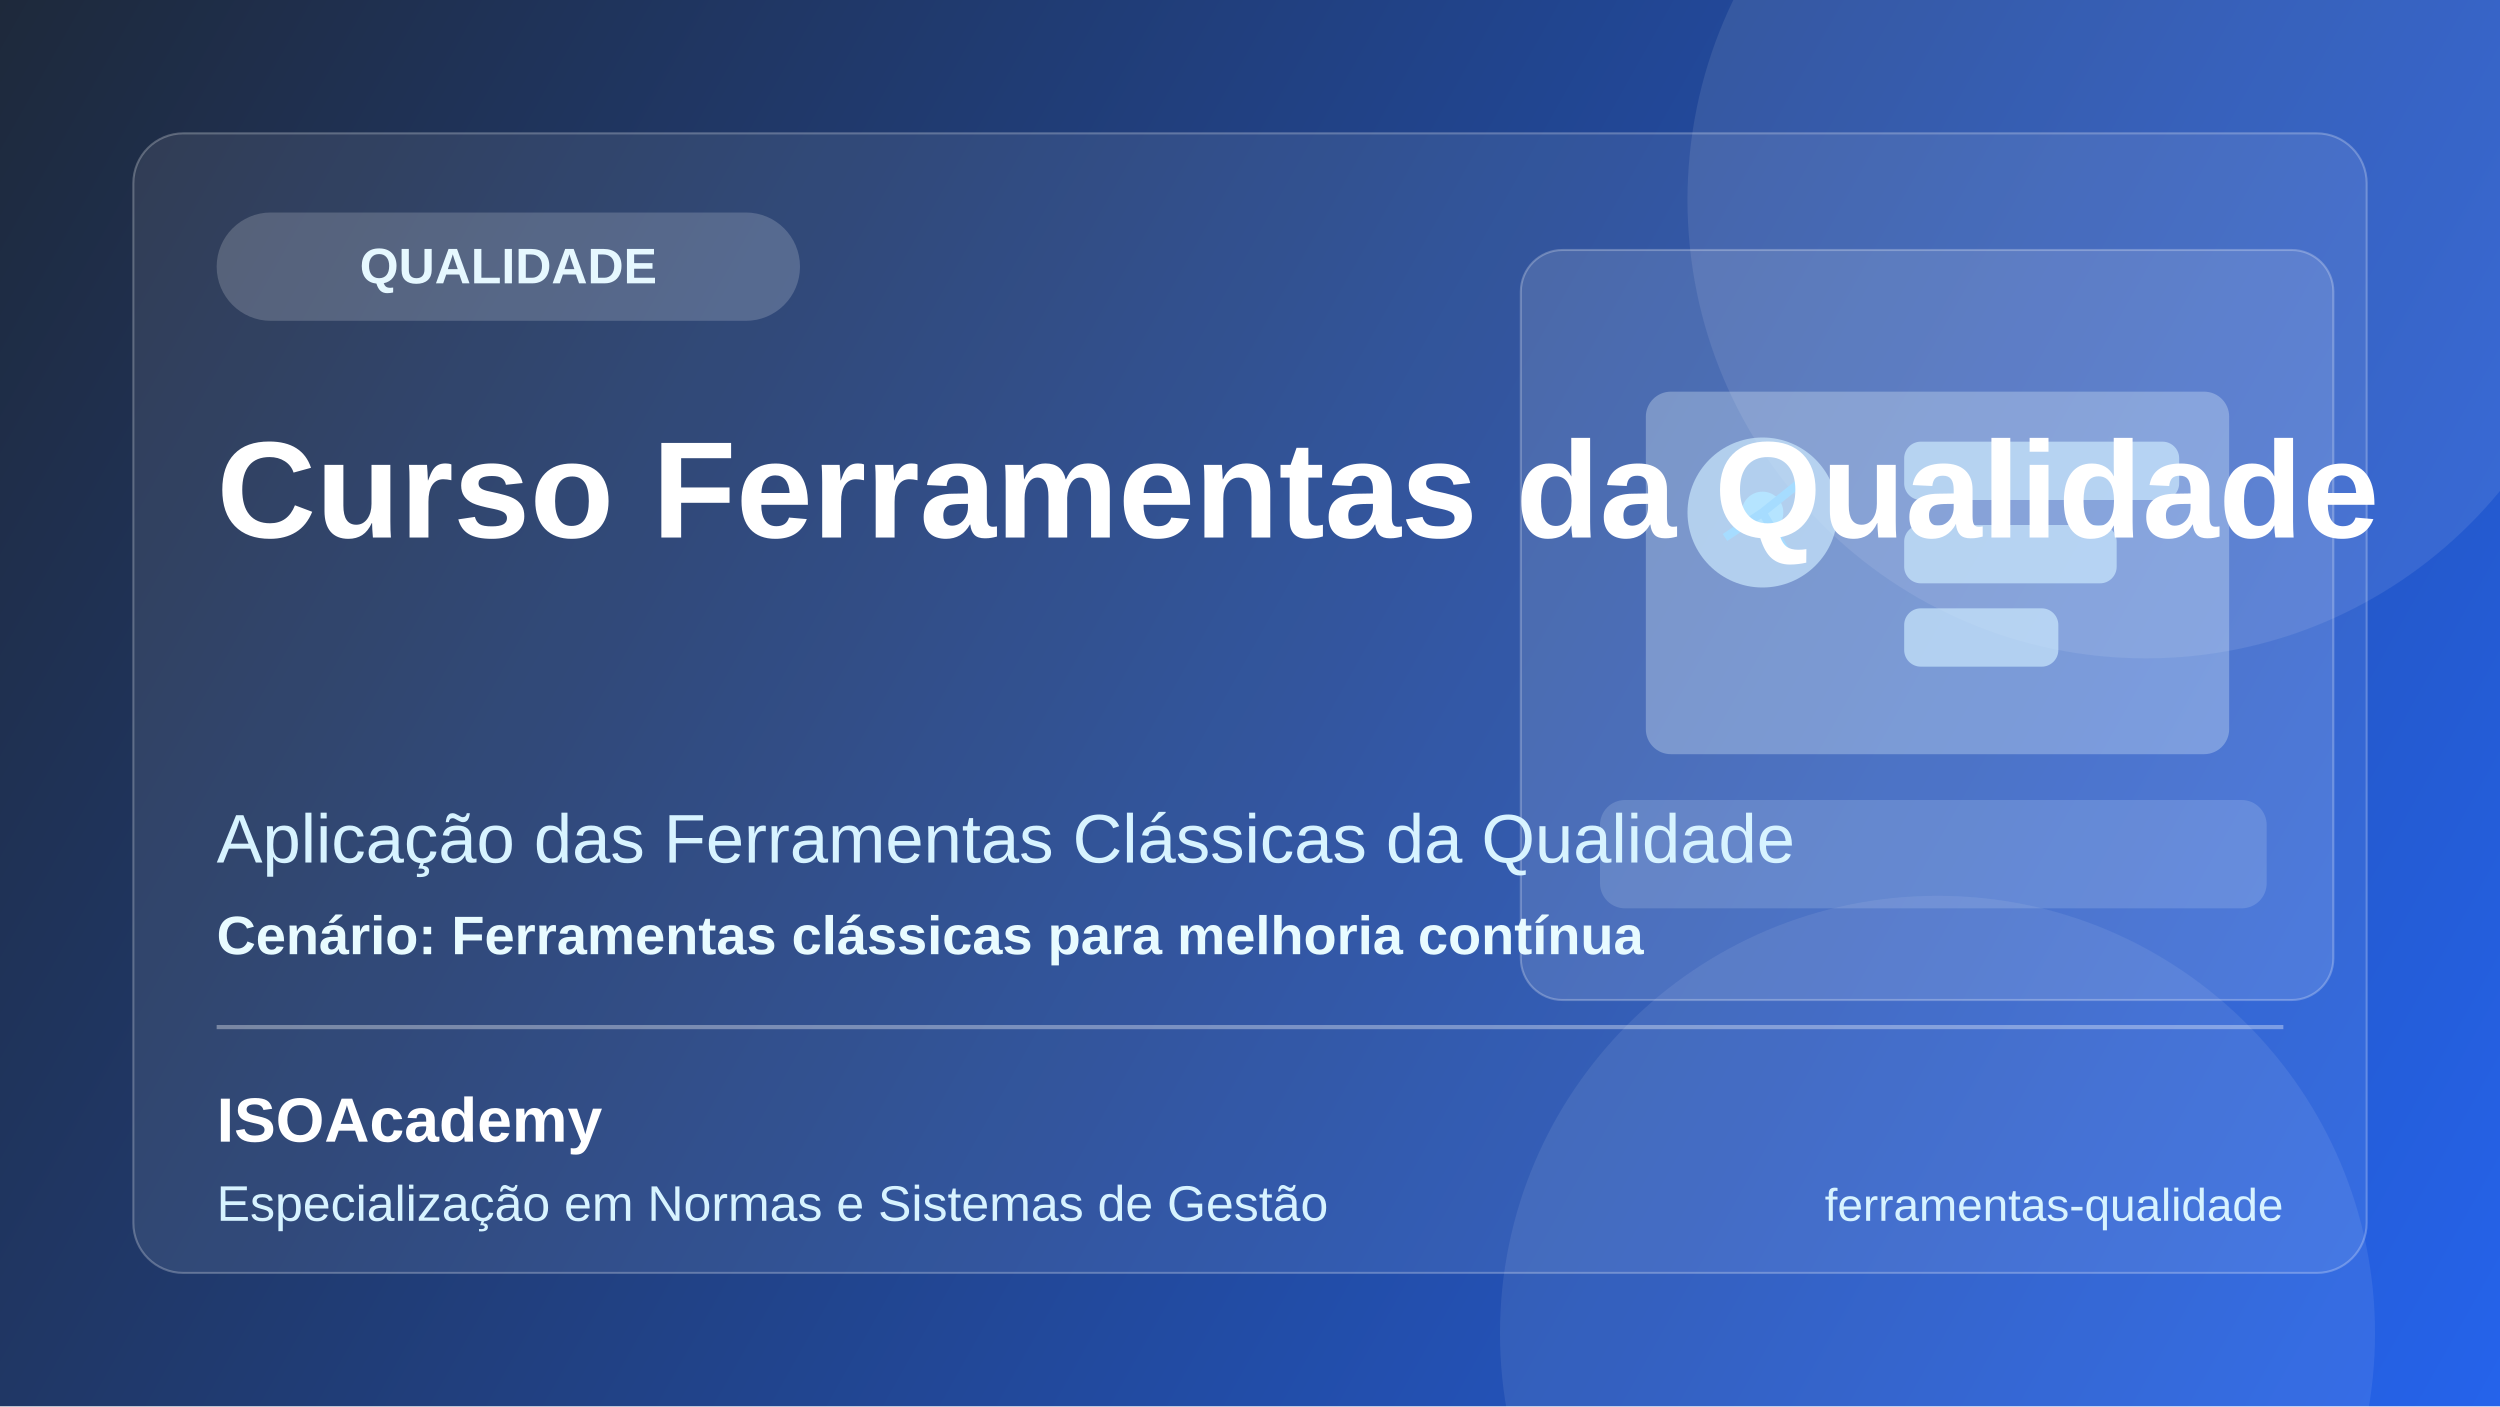
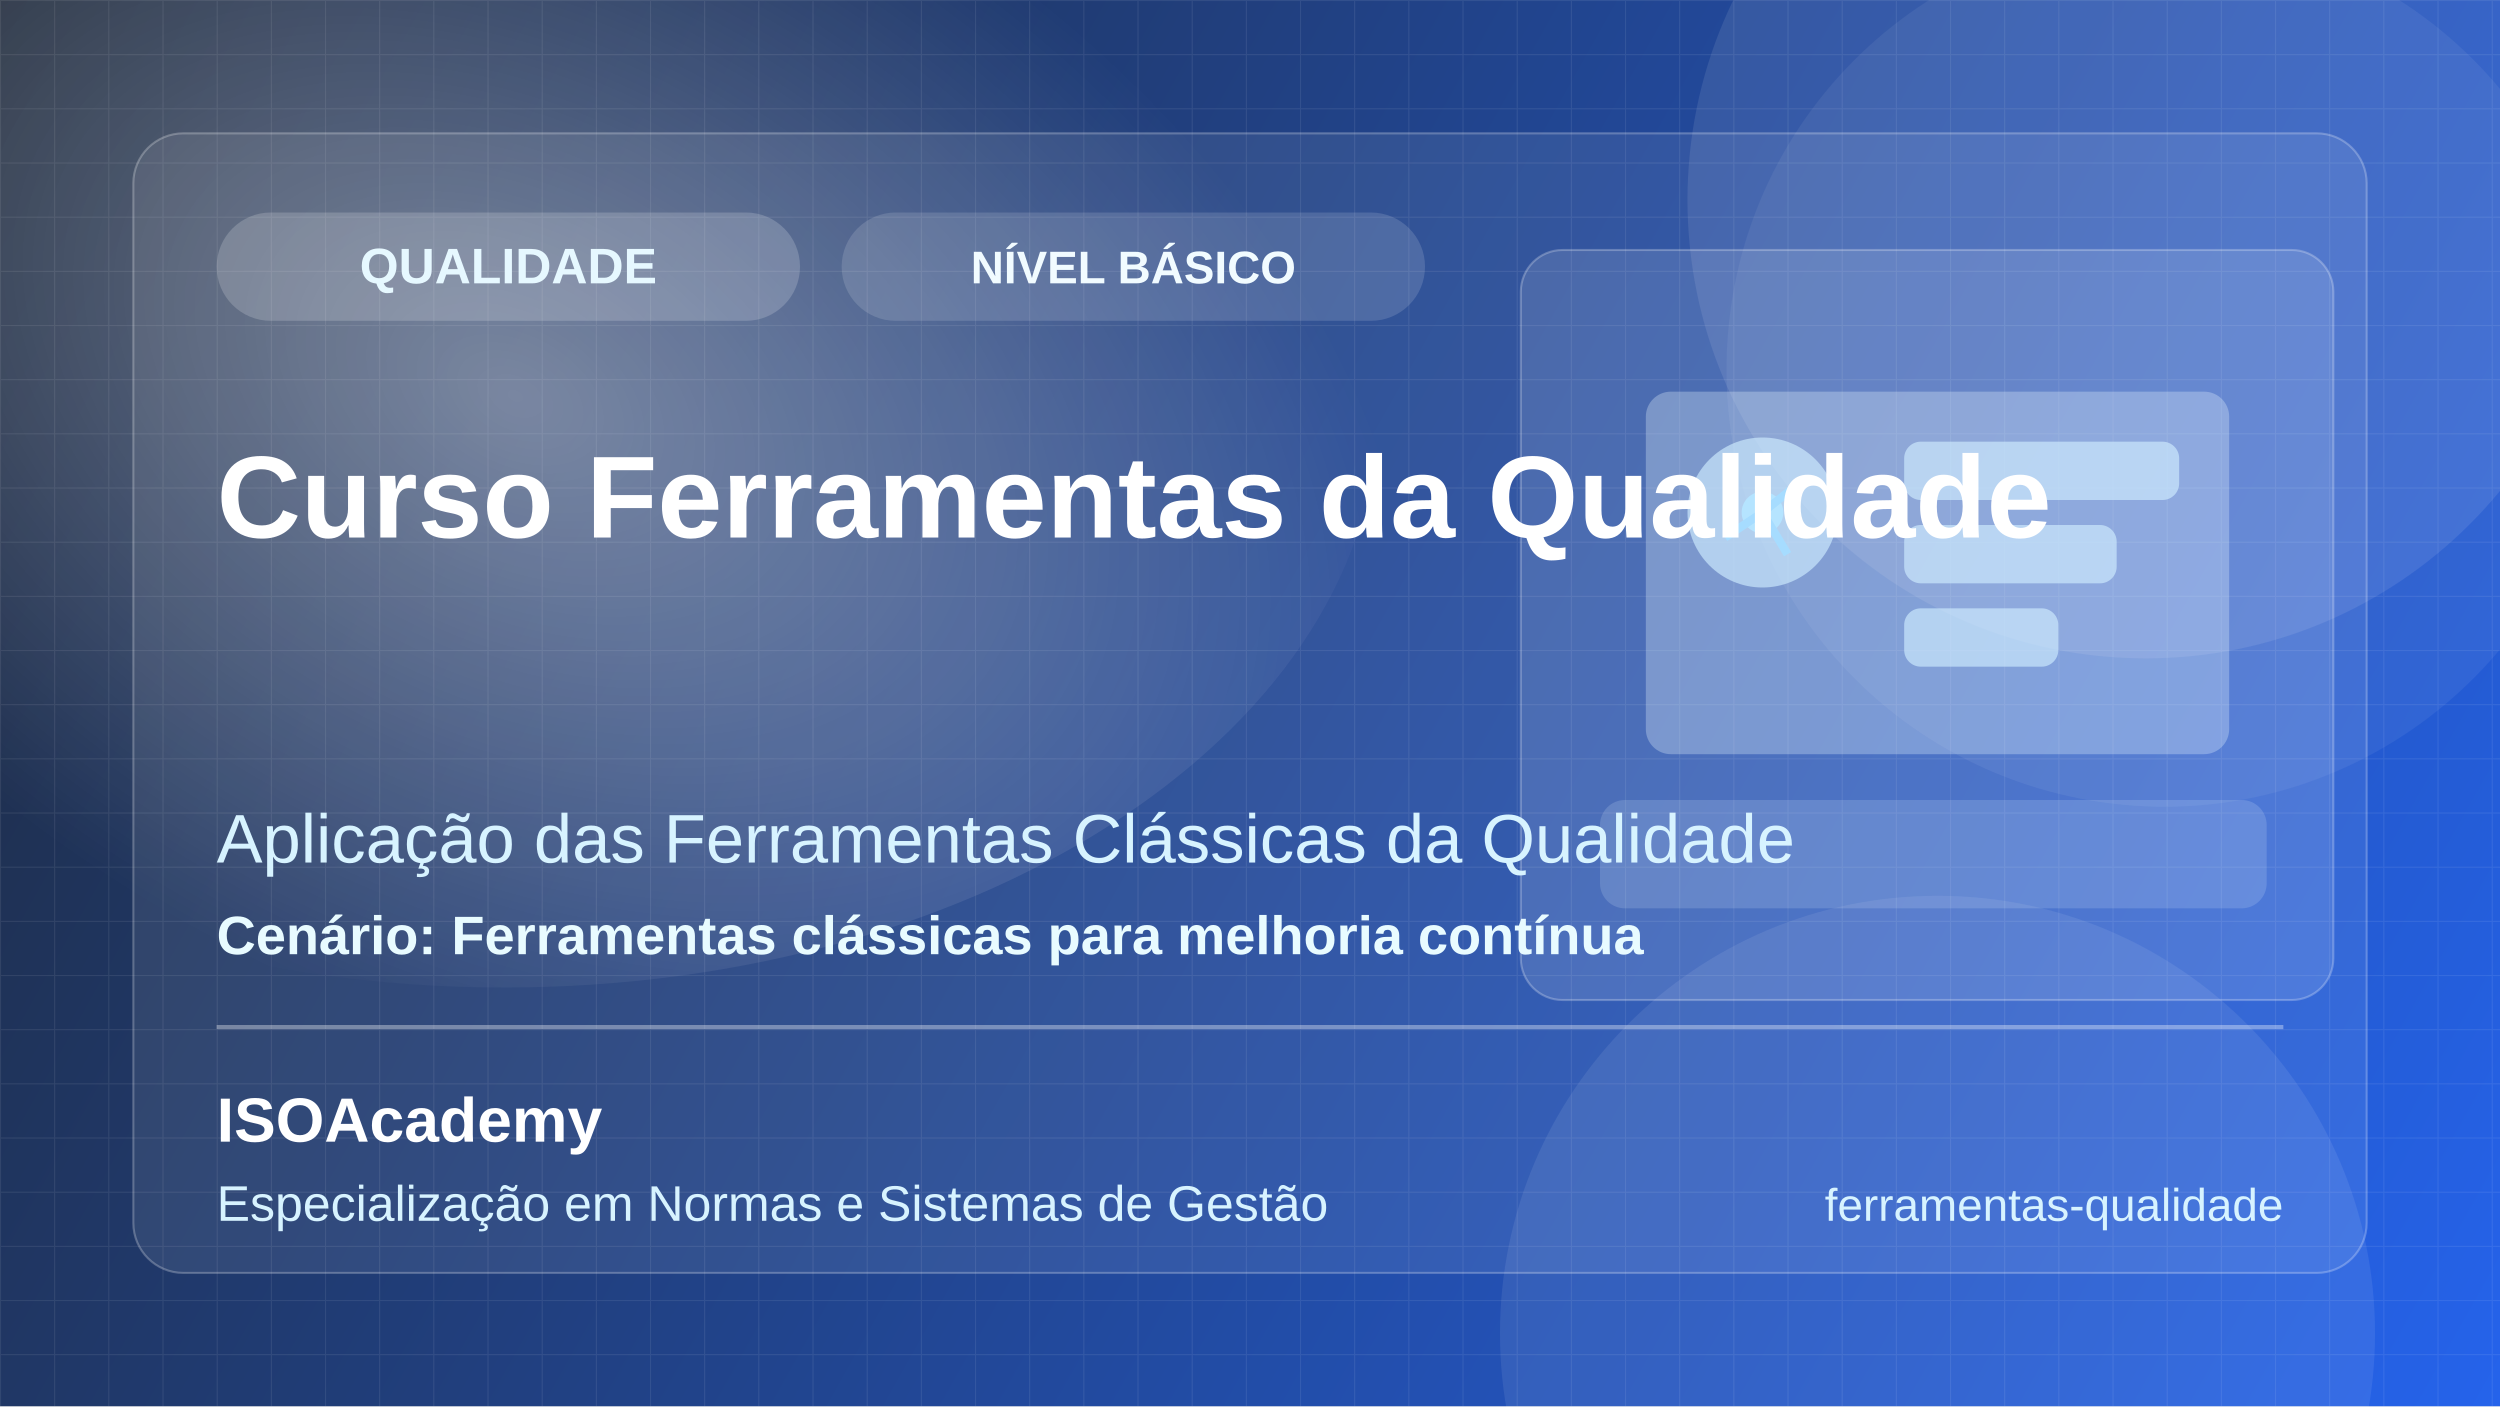
<svg xmlns="http://www.w3.org/2000/svg" width="1200" height="675" viewBox="0 0 1200 675" fill="none">
  <defs>
    <linearGradient id="bg" x1="0" y1="0" x2="1200" y2="675" gradientUnits="userSpaceOnUse">
      <stop stop-color="#1E293B" />
      <stop offset="1" stop-color="#2563EB" />
    </linearGradient>
+     <radialGradient id="glow" cx="0" cy="0" r="1" gradientUnits="userSpaceOnUse" gradientTransform="translate(248 190) rotate(28) scale(460 300)">
+       <stop stop-color="#FFFFFF" stop-opacity="0.35" />
+       <stop offset="1" stop-color="#FFFFFF" stop-opacity="0" />
+     </radialGradient>
+     <pattern id="grid" width="26" height="26" patternUnits="userSpaceOnUse">
+       <path d="M26 0H0V26" fill="none" stroke="#FFFFFF" stroke-opacity="0.08" />
+     </pattern>
  </defs>
  <rect width="1200" height="675" fill="url(#bg)" />
+   <rect width="1200" height="675" fill="url(#grid)" />
+   <ellipse cx="242" cy="194" rx="420" ry="280" fill="url(#glow)" />
  <circle cx="1030" cy="96" r="220" fill="#ffffff" fill-opacity="0.09" />
  <circle cx="930" cy="640" r="210" fill="#ffffff" fill-opacity="0.08" />
+   <rect x="860" y="-60" width="420" height="420" rx="210" fill="#ffffff" fill-opacity="0.06" transform="rotate(8 860 -60)" />
  <rect x="64" y="64" width="1072" height="547" rx="24" fill="#ffffff" fill-opacity="0.08" stroke="#ffffff" stroke-opacity="0.25" />
  <rect x="730" y="120" width="390" height="360" rx="20" fill="#ffffff" fill-opacity="0.12" stroke="#ffffff" stroke-opacity="0.25" />
  <rect x="790" y="188" width="280" height="174" rx="12" fill="#EAF7FF" fill-opacity="0.30" />
  <circle cx="846" cy="246" r="36" fill="#D0EDFF" fill-opacity="0.65" />
  <rect x="914" y="212" width="132" height="28" rx="8" fill="#D0EDFF" fill-opacity="0.65" />
  <rect x="914" y="252" width="102" height="28" rx="8" fill="#D0EDFF" fill-opacity="0.65" />
  <rect x="914" y="292" width="74" height="28" rx="8" fill="#D0EDFF" fill-opacity="0.65" />
  <rect x="768" y="384" width="320" height="52" rx="12" fill="#EAF7FF" fill-opacity="0.16" />
  <circle cx="846" cy="246" r="10" fill="#B5E4FF" />
  <line x1="846" y1="246" x2="866" y2="230" stroke="#A6DCFF" stroke-width="4" />
  <line x1="846" y1="246" x2="828" y2="258" stroke="#A6DCFF" stroke-width="4" />
  <line x1="846" y1="246" x2="858" y2="266" stroke="#A6DCFF" stroke-width="4" />
  <rect x="104" y="102" width="280" height="52" rx="26" fill="#ffffff" fill-opacity="0.18" />
  <text x="244" y="136" fill="#E6F8FF" font-family="Arial, Helvetica, sans-serif" font-size="24" font-weight="700" text-anchor="middle">QUALIDADE</text>
-   <text x="104" y="258" fill="#ffffff" font-family="Arial, Helvetica, sans-serif" font-size="66" font-weight="800">Curso Ferramentas da Qualidade</text>
+   <rect x="404" y="102" width="280" height="52" rx="26" fill="#ffffff" fill-opacity="0.14" />
+   <text x="544" y="136" fill="#F1FBFF" font-family="Arial, Helvetica, sans-serif" font-size="22" font-weight="700" text-anchor="middle">NÍVEL BÁSICO</text>
+   <text x="104" y="258" fill="#ffffff" font-family="Arial, Helvetica, sans-serif" font-size="56" font-weight="800">Curso Ferramentas da Qualidade</text>
  <text x="104" y="414" fill="#D7F3FF" font-family="Arial, Helvetica, sans-serif" font-size="33" font-weight="500">Aplicação das Ferramentas Clássicas da Qualidade</text>
  <text x="104" y="458" fill="#E8FBFF" font-family="Arial, Helvetica, sans-serif" font-size="26" font-weight="600">Cenário: Ferramentas clássicas para melhoria contínua</text>
  <rect x="104" y="492" width="992" height="2" fill="#ffffff" fill-opacity="0.35" />
  <text x="104" y="548" fill="#ffffff" font-family="Arial, Helvetica, sans-serif" font-size="30" font-weight="700">ISOAcademy</text>
  <text x="104" y="586" fill="#D7F3FF" font-family="Arial, Helvetica, sans-serif" font-size="24">Especialização em Normas e Sistemas de Gestão</text>
  <text x="1096" y="586" fill="#D7F3FF" font-family="Arial, Helvetica, sans-serif" font-size="22" text-anchor="end">ferramentas-qualidade</text>
</svg>
